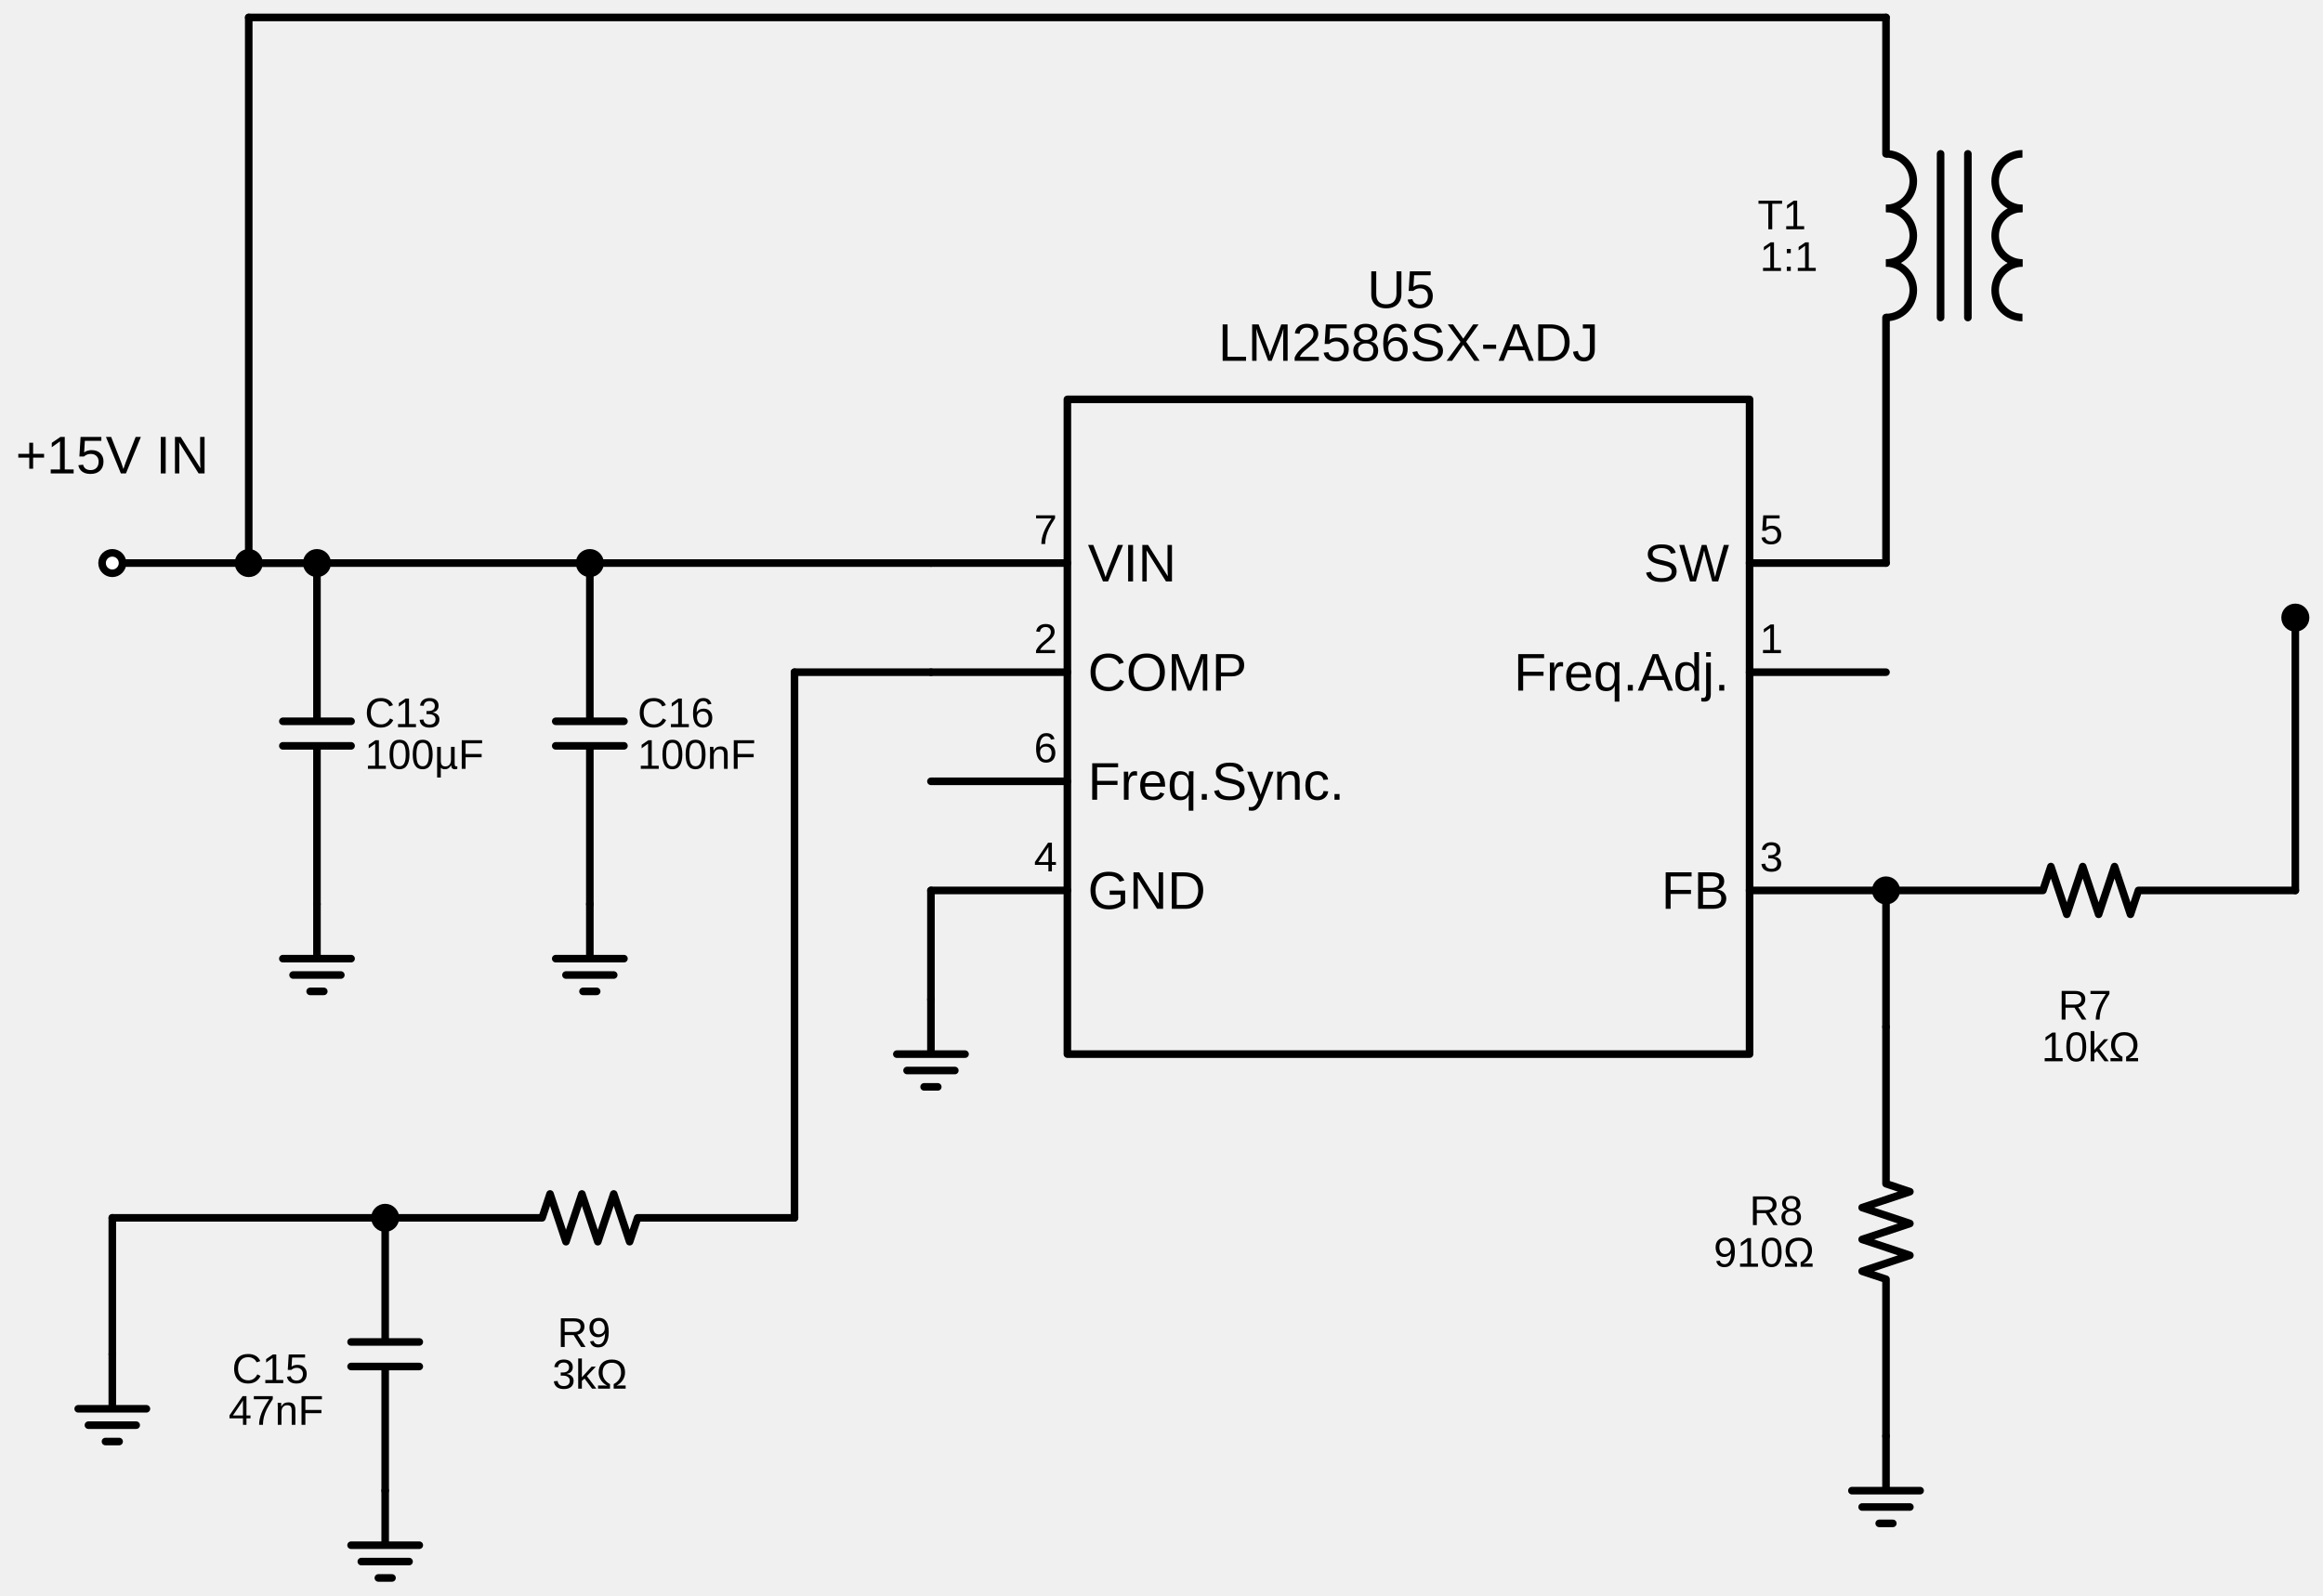
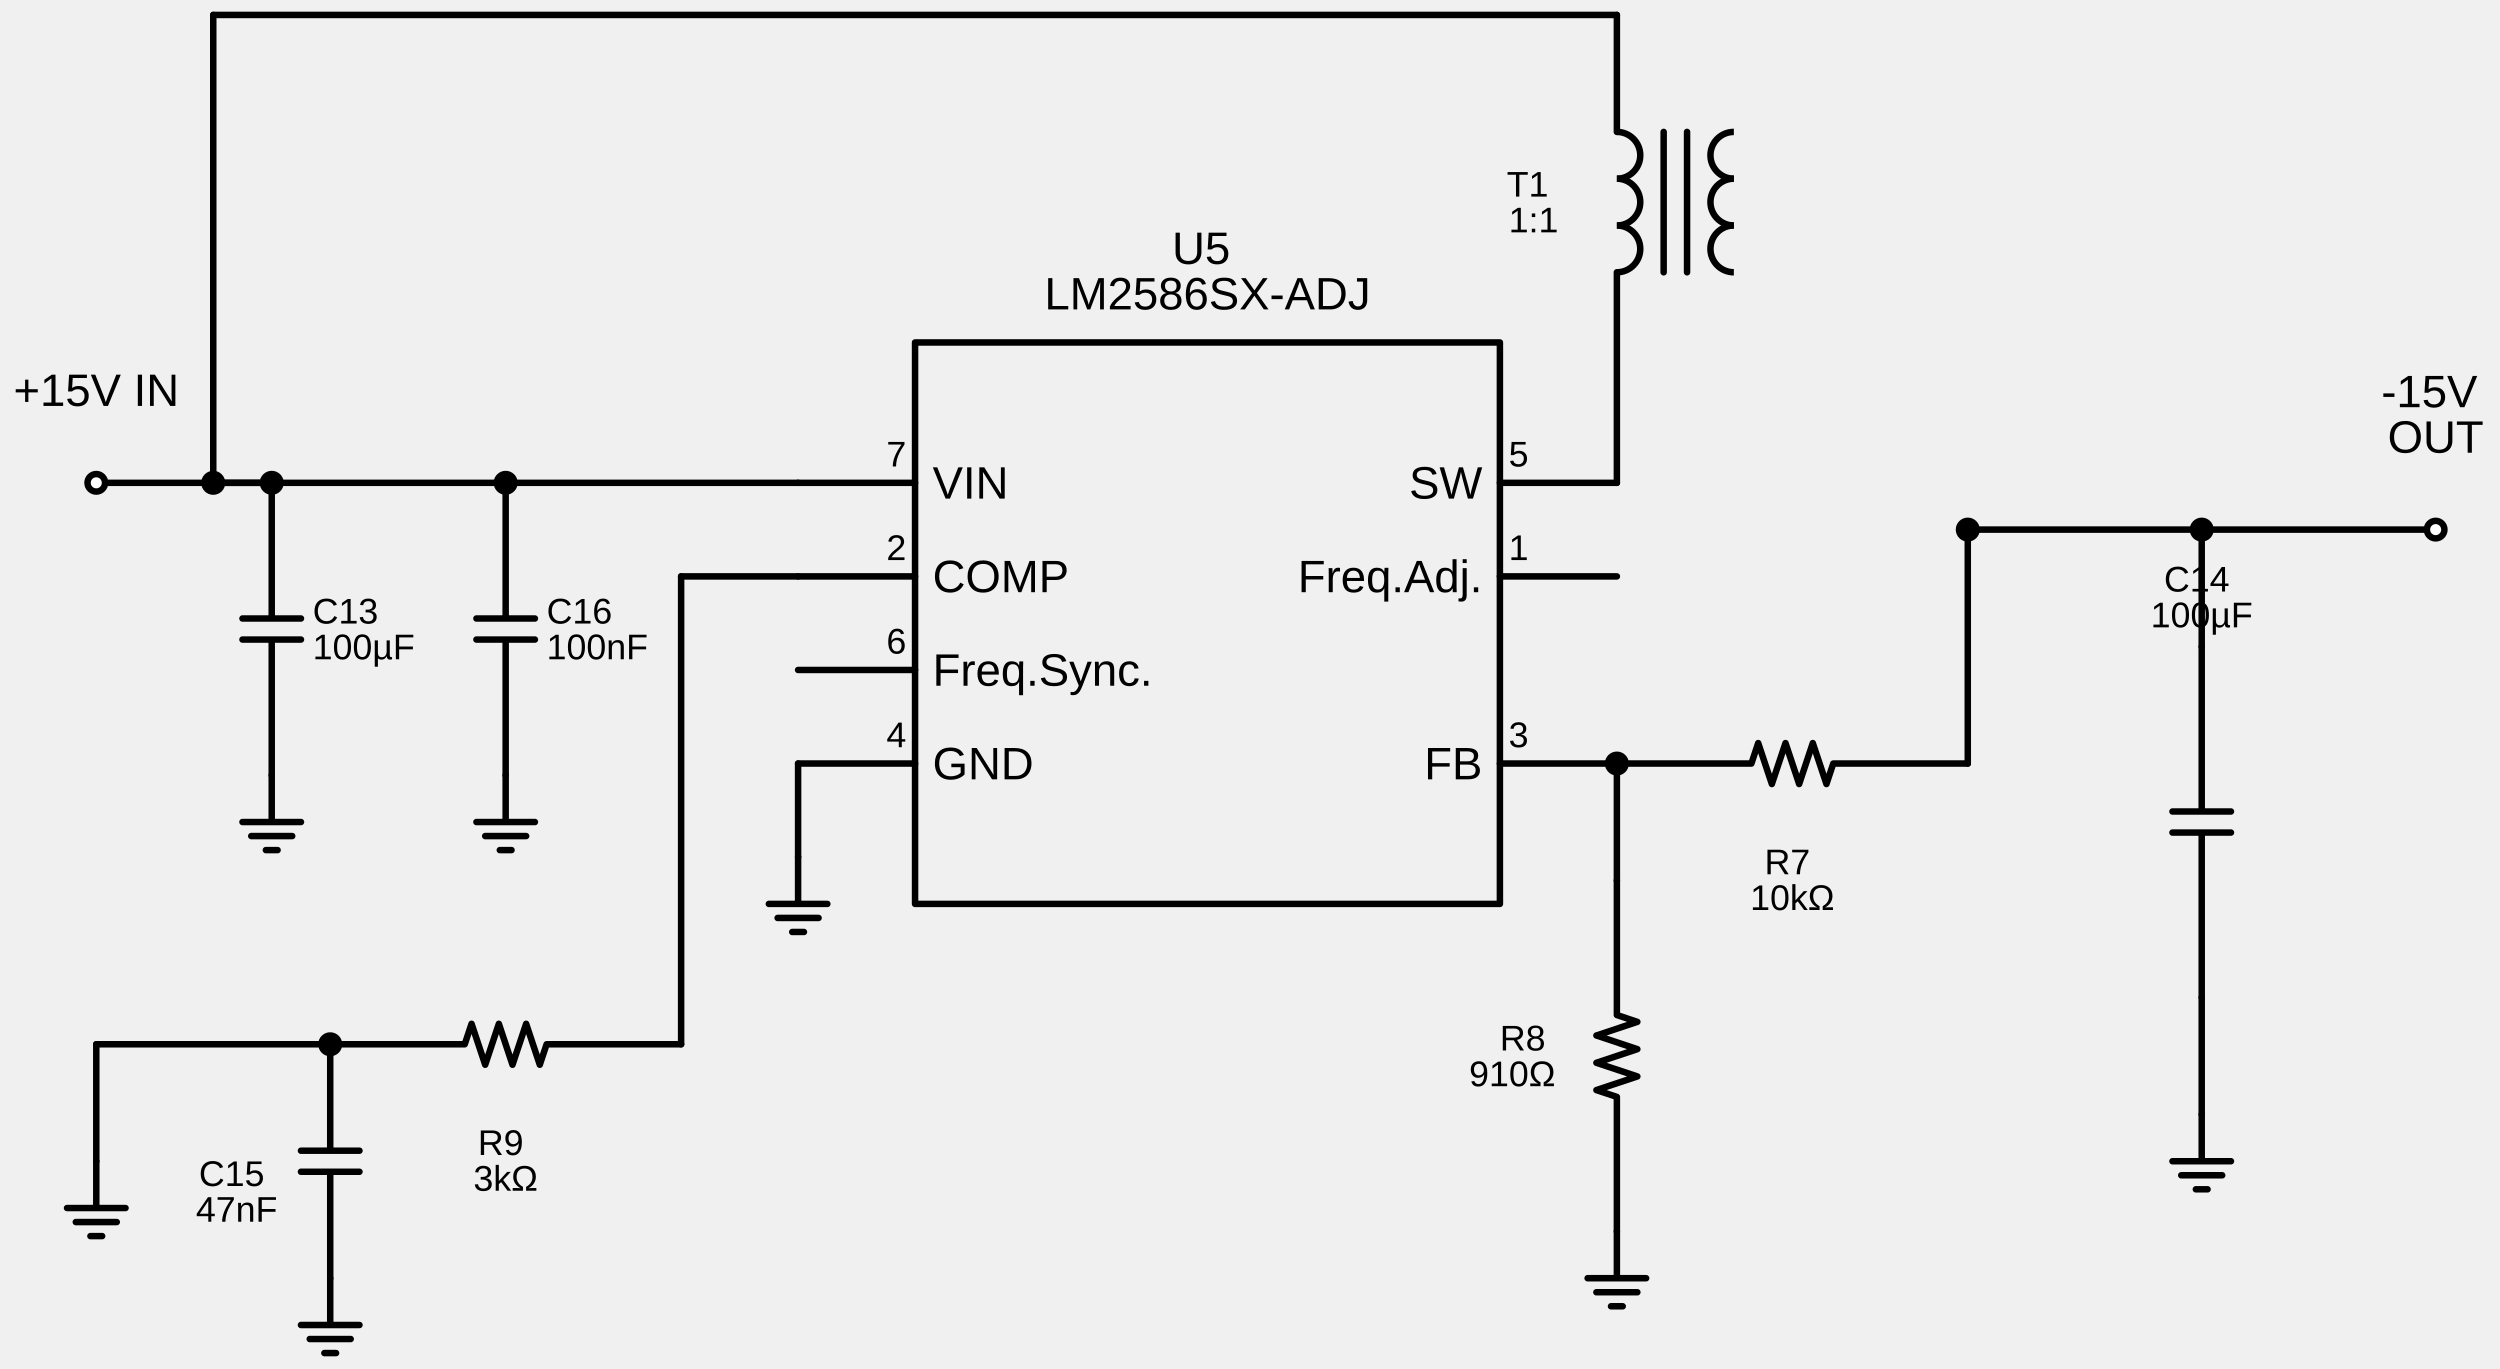
- <svg xmlns="http://www.w3.org/2000/svg" xml:lang="en" height="421.04pt" width="612.932pt" viewBox="-29.632 -148.6 612.932 421.04">
+ <svg xmlns="http://www.w3.org/2000/svg" xml:lang="en" height="421.04pt" width="769.436pt" viewBox="-29.632 -148.6 769.436 421.04">
  <path d="M 468.0 -79.2 a 7.2 7.2 0 1 1 0.0 14.4" style="stroke:black;fill:none;stroke-width:2.0;stroke-dasharray:-;" />
  <path d="M 468.0 -93.6 a 7.2 7.2 0 1 1 0.0 14.4" style="stroke:black;fill:none;stroke-width:2.0;stroke-dasharray:-;" />
  <path d="M 468.0 -108.0 a 7.2 7.2 0 1 1 0.0 14.4" style="stroke:black;fill:none;stroke-width:2.0;stroke-dasharray:-;" />
  <path d="M 504.0 -64.8 a 7.2 7.2 0 1 1 0.0 -14.4" style="stroke:black;fill:none;stroke-width:2.0;stroke-dasharray:-;" />
  <path d="M 504.0 -79.2 a 7.2 7.2 0 1 1 0.0 -14.4" style="stroke:black;fill:none;stroke-width:2.0;stroke-dasharray:-;" />
  <path d="M 504.0 -93.6 a 7.2 7.2 0 1 1 0.0 -14.4" style="stroke:black;fill:none;stroke-width:2.0;stroke-dasharray:-;" />
  <path d="M 252.0,129.6 L 432.0,129.6 L 432.0,-43.2 L 252.0,-43.2 L 252.0,129.6" style="stroke:black;fill:none;stroke-width:2.0;stroke-dasharray:-;stroke-linecap:round;stroke-linejoin:round;" />
  <path d="M 252.0,-0.0 L 216.0,-0.0" style="stroke:black;fill:none;stroke-width:2.0;stroke-dasharray:-;stroke-linecap:round;stroke-linejoin:round;" />
  <path d="M 252.0,28.8 L 216.0,28.8" style="stroke:black;fill:none;stroke-width:2.0;stroke-dasharray:-;stroke-linecap:round;stroke-linejoin:round;" />
  <path d="M 252.0,57.6 L 216.0,57.6" style="stroke:black;fill:none;stroke-width:2.0;stroke-dasharray:-;stroke-linecap:round;stroke-linejoin:round;" />
  <path d="M 252.0,86.4 L 216.0,86.4" style="stroke:black;fill:none;stroke-width:2.0;stroke-dasharray:-;stroke-linecap:round;stroke-linejoin:round;" />
  <path d="M 432.0,-0.0 L 468.0,-0.0" style="stroke:black;fill:none;stroke-width:2.0;stroke-dasharray:-;stroke-linecap:round;stroke-linejoin:round;" />
  <path d="M 432.0,28.8 L 468.0,28.8" style="stroke:black;fill:none;stroke-width:2.0;stroke-dasharray:-;stroke-linecap:round;stroke-linejoin:round;" />
  <path d="M 432.0,86.4 L 468.0,86.4" style="stroke:black;fill:none;stroke-width:2.0;stroke-dasharray:-;stroke-linecap:round;stroke-linejoin:round;" />
  <path d="M 0.0,-0.0 L 18.0,-0.0 L 36.0,-0.0" style="stroke:black;fill:none;stroke-width:2.0;stroke-dasharray:-;stroke-linecap:round;stroke-linejoin:round;" />
  <path d="M 36.0,-0.0 L 45.0,-0.0 L 54.0,-0.0" style="stroke:black;fill:none;stroke-width:2.0;stroke-dasharray:-;stroke-linecap:round;stroke-linejoin:round;" />
  <path d="M 54.0,-0.0 L 54,41.76 M 63,41.76 L 45,41.76 M 63,48.24 L 45,48.24 M 54,48.24 L 54,90.0" style="stroke:black;fill:none;stroke-width:2.0;stroke-dasharray:-;stroke-linecap:round;stroke-linejoin:round;" />
  <path d="M 54,90.0 L 54,104.4 L 45,104.4 L 63,104.4 M 47.7,108.72 L 60.3,108.72 M 52.2,113.04 L 55.8,113.04" style="stroke:black;fill:none;stroke-width:2.0;stroke-dasharray:-;stroke-linecap:round;stroke-linejoin:round;" />
  <path d="M 36.0,-0.0 L 81.0,-0.0 L 126.0,-0.0" style="stroke:black;fill:none;stroke-width:2.0;stroke-dasharray:-;stroke-linecap:round;stroke-linejoin:round;" />
  <path d="M 126.0,-0.0 L 126.0,41.76 M 135.0,41.76 L 117.0,41.76 M 135,48.24 L 117.0,48.24 M 126,48.24 L 126,90.0" style="stroke:black;fill:none;stroke-width:2.0;stroke-dasharray:-;stroke-linecap:round;stroke-linejoin:round;" />
  <path d="M 126,90.0 L 126,104.4 L 117,104.4 L 135,104.4 M 119.7,108.72 L 132.3,108.72 M 124.2,113.04 L 127.8,113.04" style="stroke:black;fill:none;stroke-width:2.0;stroke-dasharray:-;stroke-linecap:round;stroke-linejoin:round;" />
  <path d="M 126.0,-0.0 L 171.0,-0.0 L 216.0,-0.0" style="stroke:black;fill:none;stroke-width:2.0;stroke-dasharray:-;stroke-linecap:round;stroke-linejoin:round;" />
  <path d="M 216.0,86.4 L 216.0,100.8 L 216.0,115.2" style="stroke:black;fill:none;stroke-width:2.0;stroke-dasharray:-;stroke-linecap:round;stroke-linejoin:round;" />
  <path d="M 216.0,115.2 L 216.0,129.6 L 207.0,129.6 L 225.0,129.6 M 209.7,133.92 L 222.3,133.92 M 214.2,138.24 L 217.8,138.24" style="stroke:black;fill:none;stroke-width:2.0;stroke-dasharray:-;stroke-linecap:round;stroke-linejoin:round;" />
  <path d="M 216.0,28.8 L 198.0,28.8 L 180.0,28.8" style="stroke:black;fill:none;stroke-width:2.0;stroke-dasharray:-;stroke-linecap:round;stroke-linejoin:round;" />
  <path d="M 180.0,28.8 L 180.0,100.8 L 180,172.8" style="stroke:black;fill:none;stroke-width:2.0;stroke-dasharray:-;stroke-linecap:round;stroke-linejoin:round;" />
  <path d="M 180,172.8 L 138.6,172.8 L 136.5,179.1 L 132.3,166.5 L 128.1,179.1 L 123.9,166.5 L 119.7,179.1 L 115.5,166.5 L 113.4,172.8 L 72,172.8" style="stroke:black;fill:none;stroke-width:2.0;stroke-dasharray:-;stroke-linecap:round;stroke-linejoin:round;" />
  <path d="M 72,172.8 L 72,205.56 M 81,205.56 L 63,205.56 M 81,212.04 L 63,212.04 M 72,212.04 L 72,244.8" style="stroke:black;fill:none;stroke-width:2.0;stroke-dasharray:-;stroke-linecap:round;stroke-linejoin:round;" />
  <path d="M 72,244.8 L 72,259.2 L 63,259.2 L 81,259.2 M 65.7,263.52 L 78.3,263.52 M 70.2,267.84 L 73.8,267.84" style="stroke:black;fill:none;stroke-width:2.0;stroke-dasharray:-;stroke-linecap:round;stroke-linejoin:round;" />
  <path d="M 72,172.8 L 36,172.8 L -1.5987211554602254e-14,172.8" style="stroke:black;fill:none;stroke-width:2.0;stroke-dasharray:-;stroke-linecap:round;stroke-linejoin:round;" />
  <path d="M -1.5987211554602254e-14,172.8 L -1.9293757912300106e-14,190.8 L -2.260030426999796e-14,208.8" style="stroke:black;fill:none;stroke-width:2.0;stroke-dasharray:-;stroke-linecap:round;stroke-linejoin:round;" />
  <path d="M -2.260030426999796e-14,208.8 L -2.260030426999796e-14,223.2 L -9,223.2 L 9,223.2 M -6.3,227.52 L 6.3,227.52 M -1.8,231.84 L 1.8,231.84" style="stroke:black;fill:none;stroke-width:2.0;stroke-dasharray:-;stroke-linecap:round;stroke-linejoin:round;" />
  <path d="M 36.0,-0.0 L 36,-72.0 L 36,-144.0" style="stroke:black;fill:none;stroke-width:2.0;stroke-dasharray:-;stroke-linecap:round;stroke-linejoin:round;" />
  <path d="M 36,-144.0 L 252.0,-144.0 L 468.0,-144.0" style="stroke:black;fill:none;stroke-width:2.0;stroke-dasharray:-;stroke-linecap:round;stroke-linejoin:round;" />
  <path d="M 468.0,-144.0 L 468.0,-126.0 L 468.0,-108.0" style="stroke:black;fill:none;stroke-width:2.0;stroke-dasharray:-;stroke-linecap:round;stroke-linejoin:round;" />
  <path d="M 482.4,-108.0 L 482.4,-64.8" style="stroke:black;fill:none;stroke-width:2.0;stroke-dasharray:-;stroke-linecap:round;stroke-linejoin:round;" />
  <path d="M 489.6,-108.0 L 489.6,-64.8" style="stroke:black;fill:none;stroke-width:2.0;stroke-dasharray:-;stroke-linecap:round;stroke-linejoin:round;" />
  <path d="M 468.0,-64.8 L 468.0,-32.4 L 468.0,-0.0" style="stroke:black;fill:none;stroke-width:2.0;stroke-dasharray:-;stroke-linecap:round;stroke-linejoin:round;" />
  <path d="M 468.0,86.4 L 468.0,104.4 L 468.0,122.4" style="stroke:black;fill:none;stroke-width:2.0;stroke-dasharray:-;stroke-linecap:round;stroke-linejoin:round;" />
  <path d="M 468.0,122.4 L 468.0,163.8 L 474.3,165.9 L 461.7,170.1 L 474.3,174.3 L 461.7,178.5 L 474.3,182.7 L 461.7,186.9 L 468.0,189.0 L 468.0,230.4" style="stroke:black;fill:none;stroke-width:2.0;stroke-dasharray:-;stroke-linecap:round;stroke-linejoin:round;" />
  <path d="M 468.0,230.4 L 468.0,244.8 L 459.0,244.8 L 477.0,244.8 M 461.7,249.12 L 474.3,249.12 M 466.2,253.44 L 469.8,253.44" style="stroke:black;fill:none;stroke-width:2.0;stroke-dasharray:-;stroke-linecap:round;stroke-linejoin:round;" />
  <path d="M 468.0,86.4 L 509.4,86.4 L 511.5,80.1 L 515.7,92.7 L 519.9,80.1 L 524.1,92.7 L 528.3,80.1 L 532.5,92.7 L 534.6,86.4 L 576.0,86.4" style="stroke:black;fill:none;stroke-width:2.0;stroke-dasharray:-;stroke-linecap:round;stroke-linejoin:round;" />
  <path d="M 576.0,86.4 L 576.0,50.4 L 576.0,14.4" style="stroke:black;fill:none;stroke-width:2.0;stroke-dasharray:-;stroke-linecap:round;stroke-linejoin:round;" />
+   <path d="M 576.0,14.4 L 612.0,14.4 L 648.0,14.4" style="stroke:black;fill:none;stroke-width:2.0;stroke-dasharray:-;stroke-linecap:round;stroke-linejoin:round;" />
+   <path d="M 648.0,14.4 L 648.0,32.4 L 648.0,50.4" style="stroke:black;fill:none;stroke-width:2.0;stroke-dasharray:-;stroke-linecap:round;stroke-linejoin:round;" />
+   <path d="M 648.0,50.4 L 648.0,101.16 M 657.0,101.16 L 639.0,101.16 M 657.0,107.64 L 639.0,107.64 M 648.0,107.64 L 648.0,158.4" style="stroke:black;fill:none;stroke-width:2.0;stroke-dasharray:-;stroke-linecap:round;stroke-linejoin:round;" />
+   <path d="M 648.0,158.4 L 648.0,176.4 L 648.0,194.4" style="stroke:black;fill:none;stroke-width:2.0;stroke-dasharray:-;stroke-linecap:round;stroke-linejoin:round;" />
+   <path d="M 648.0,194.4 L 648.0,208.8 L 639.0,208.8 L 657.0,208.8 M 641.7,213.12 L 654.3,213.12 M 646.2,217.44 L 649.8,217.44" style="stroke:black;fill:none;stroke-width:2.0;stroke-dasharray:-;stroke-linecap:round;stroke-linejoin:round;" />
+   <path d="M 648.0,14.4 L 684.0,14.4 L 720.0,14.4" style="stroke:black;fill:none;stroke-width:2.0;stroke-dasharray:-;stroke-linecap:round;stroke-linejoin:round;" />
  <text x="249.3" y="-13.7" dominant-baseline="ideographic" fill="black" font-size="11" font-family="Arial" text-anchor="end">
    <tspan x="249.3" dy="11">7</tspan>
  </text>
  <text x="257.4" y="-14.0" dominant-baseline="central" fill="black" font-size="14" font-family="Arial" text-anchor="start">
    <tspan x="257.4" dy="14">VIN</tspan>
  </text>
  <text x="249.3" y="15.1" dominant-baseline="ideographic" fill="black" font-size="11" font-family="Arial" text-anchor="end">
    <tspan x="249.3" dy="11">2</tspan>
  </text>
  <text x="257.4" y="14.8" dominant-baseline="central" fill="black" font-size="14" font-family="Arial" text-anchor="start">
    <tspan x="257.4" dy="14">COMP</tspan>
  </text>
  <text x="249.3" y="43.9" dominant-baseline="ideographic" fill="black" font-size="11" font-family="Arial" text-anchor="end">
    <tspan x="249.3" dy="11">6</tspan>
  </text>
  <text x="257.4" y="43.6" dominant-baseline="central" fill="black" font-size="14" font-family="Arial" text-anchor="start">
    <tspan x="257.4" dy="14">Freq.Sync.</tspan>
  </text>
  <text x="249.3" y="72.7" dominant-baseline="ideographic" fill="black" font-size="11" font-family="Arial" text-anchor="end">
    <tspan x="249.3" dy="11">4</tspan>
  </text>
  <text x="257.4" y="72.4" dominant-baseline="central" fill="black" font-size="14" font-family="Arial" text-anchor="start">
    <tspan x="257.4" dy="14">GND</tspan>
  </text>
  <text x="434.7" y="-13.7" dominant-baseline="ideographic" fill="black" font-size="11" font-family="Arial" text-anchor="start">
    <tspan x="434.7" dy="11">5</tspan>
  </text>
  <text x="426.6" y="-14.0" dominant-baseline="central" fill="black" font-size="14" font-family="Arial" text-anchor="end">
    <tspan x="426.6" dy="14">SW</tspan>
  </text>
  <text x="434.7" y="15.1" dominant-baseline="ideographic" fill="black" font-size="11" font-family="Arial" text-anchor="start">
    <tspan x="434.7" dy="11">1</tspan>
  </text>
  <text x="426.6" y="14.8" dominant-baseline="central" fill="black" font-size="14" font-family="Arial" text-anchor="end">
    <tspan x="426.6" dy="14">Freq.Adj.</tspan>
  </text>
  <text x="434.7" y="72.7" dominant-baseline="ideographic" fill="black" font-size="11" font-family="Arial" text-anchor="start">
    <tspan x="434.7" dy="11">3</tspan>
  </text>
  <text x="426.6" y="72.4" dominant-baseline="central" fill="black" font-size="14" font-family="Arial" text-anchor="end">
    <tspan x="426.6" dy="14">FB</tspan>
  </text>
  <text x="342.0" y="-78.4" dominant-baseline="ideographic" fill="black" font-size="14" font-family="Arial" text-anchor="middle">
    <tspan x="342.0" dy="14">U5</tspan>
    <tspan x="342.0" dy="14">LM2586SX-ADJ</tspan>
  </text>
  <text x="66.6" y="28.5" dominant-baseline="central" fill="black" font-size="11" font-family="Arial" text-anchor="start">
    <tspan x="66.6" dy="11">C13</tspan>
    <tspan x="66.6" dy="11">100µF</tspan>
  </text>
  <text x="138.6" y="28.5" dominant-baseline="central" fill="black" font-size="11" font-family="Arial" text-anchor="start">
    <tspan x="138.6" dy="11">C16</tspan>
    <tspan x="138.6" dy="11">100nF</tspan>
  </text>
  <text x="126" y="188.26" dominant-baseline="hanging" fill="black" font-size="11" font-family="Arial" text-anchor="middle">
    <tspan x="126" dy="11">R9</tspan>
    <tspan x="126" dy="11">3kΩ</tspan>
  </text>
  <text x="43.2" y="197.8" dominant-baseline="hanging" fill="black" font-size="11" font-family="Arial" text-anchor="middle">
    <tspan x="43.2" dy="11">C15</tspan>
    <tspan x="43.2" dy="11">47nF</tspan>
  </text>
  <text x="450.0" y="-102.9" dominant-baseline="central" fill="black" font-size="11" font-family="Arial" text-anchor="end">
    <tspan x="450.0" dy="11">T1</tspan>
    <tspan x="450.0" dy="11">1:1</tspan>
  </text>
  <text x="449.1" y="159.9" dominant-baseline="central" fill="black" font-size="11" font-family="Arial" text-anchor="end">
    <tspan x="449.1" dy="11">R8</tspan>
    <tspan x="449.1" dy="11">910Ω</tspan>
  </text>
  <text x="522.0" y="101.86" dominant-baseline="hanging" fill="black" font-size="11" font-family="Arial" text-anchor="middle">
    <tspan x="522.0" dy="11">R7</tspan>
    <tspan x="522.0" dy="11">10kΩ</tspan>
  </text>
+   <text x="648.0" y="24.8" dominant-baseline="ideographic" fill="black" font-size="11" font-family="Arial" text-anchor="middle">
+     <tspan x="648.0" dy="11">C14</tspan>
+     <tspan x="648.0" dy="11">100µF</tspan>
+   </text>
  <circle cx="0.0" cy="-0.0" r="2.7" style="stroke:black;fill:white;stroke-width:2.0;stroke-dasharray:-;" />
  <text x="0.0" y="-34.7" dominant-baseline="ideographic" fill="black" font-size="14" font-family="Arial" text-anchor="middle">
    <tspan x="0.0" dy="14">+15V IN</tspan>
  </text>
  <circle cx="36.0" cy="-0.0" r="2.7" style="stroke:black;fill:black;stroke-width:2.0;stroke-dasharray:-;" />
  <circle cx="54.0" cy="-0.0" r="2.7" style="stroke:black;fill:black;stroke-width:2.0;stroke-dasharray:-;" />
  <circle cx="126.0" cy="-0.0" r="2.7" style="stroke:black;fill:black;stroke-width:2.0;stroke-dasharray:-;" />
  <circle cx="72" cy="172.8" r="2.7" style="stroke:black;fill:black;stroke-width:2.0;stroke-dasharray:-;" />
  <circle cx="468.0" cy="86.4" r="2.7" style="stroke:black;fill:black;stroke-width:2.0;stroke-dasharray:-;" />
  <circle cx="576.0" cy="14.4" r="2.7" style="stroke:black;fill:black;stroke-width:2.0;stroke-dasharray:-;" />
+   <circle cx="648.0" cy="14.4" r="2.7" style="stroke:black;fill:black;stroke-width:2.0;stroke-dasharray:-;" />
+   <circle cx="720.0" cy="14.4" r="2.7" style="stroke:black;fill:white;stroke-width:2.0;stroke-dasharray:-;" />
+   <text x="720.0" y="-34.3" dominant-baseline="ideographic" fill="black" font-size="14" font-family="Arial" text-anchor="middle">
+     <tspan x="720.0" dy="14">-15V</tspan>
+     <tspan x="720.0" dy="14">OUT</tspan>
+   </text>
</svg>
